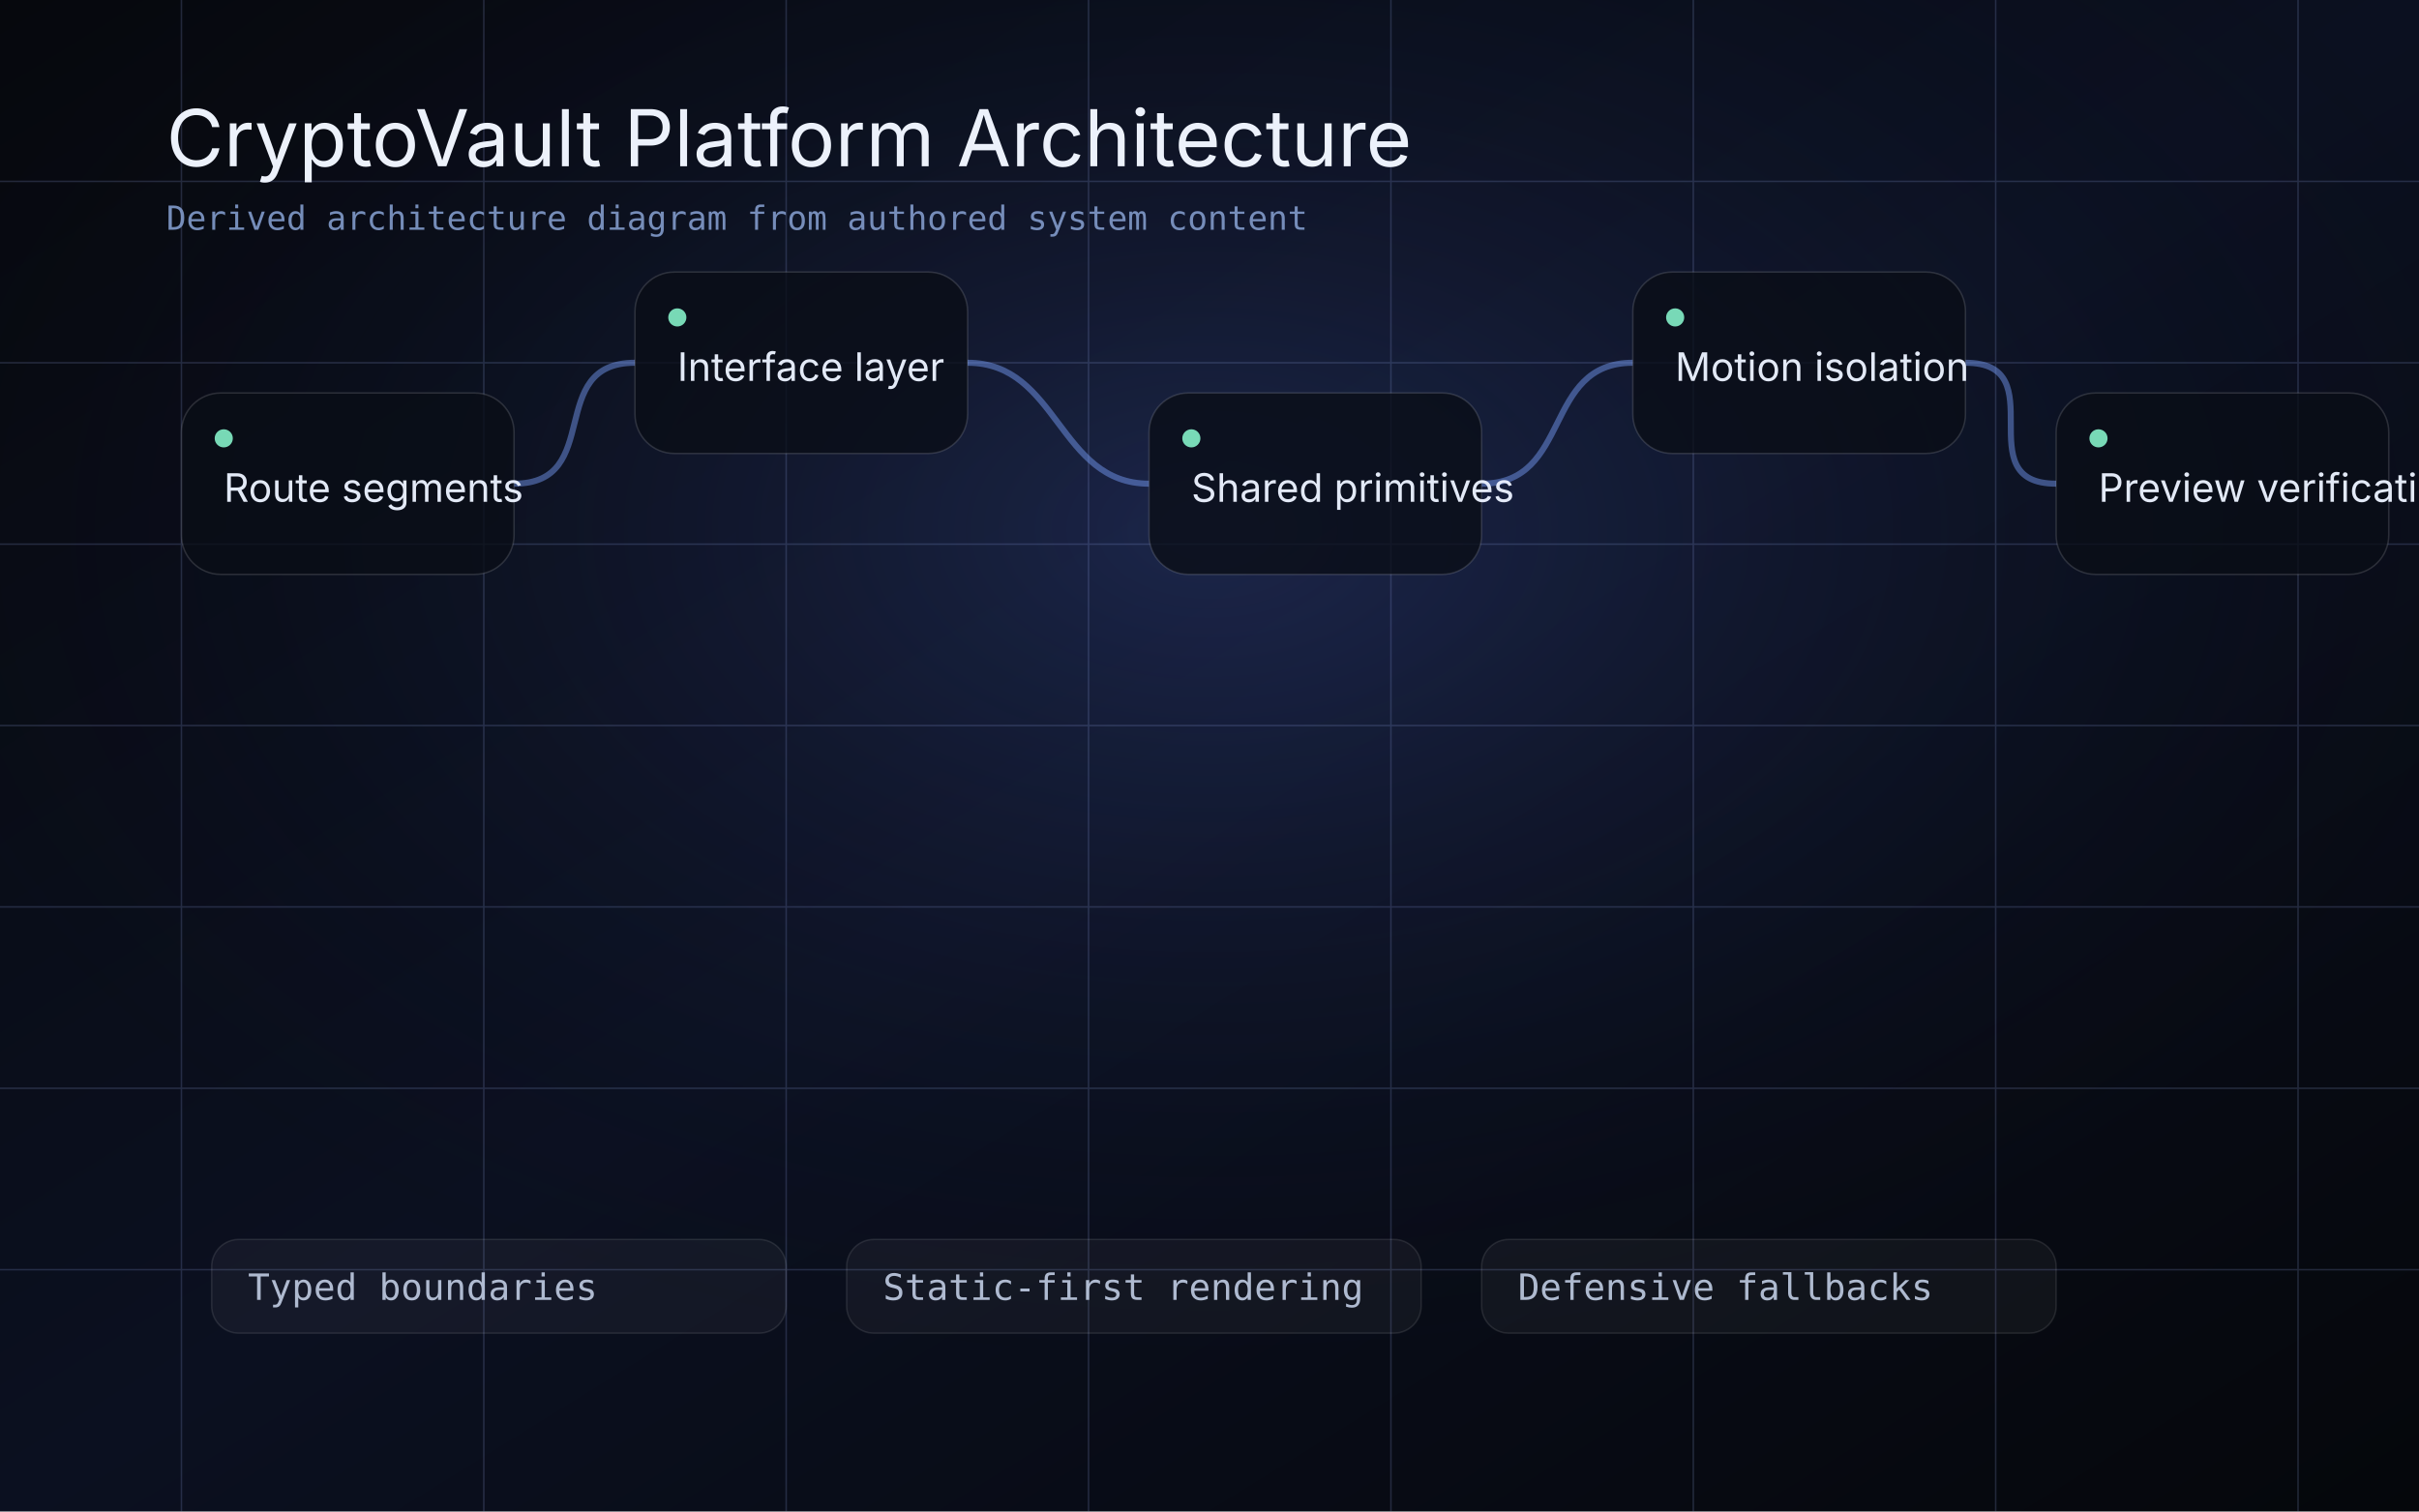
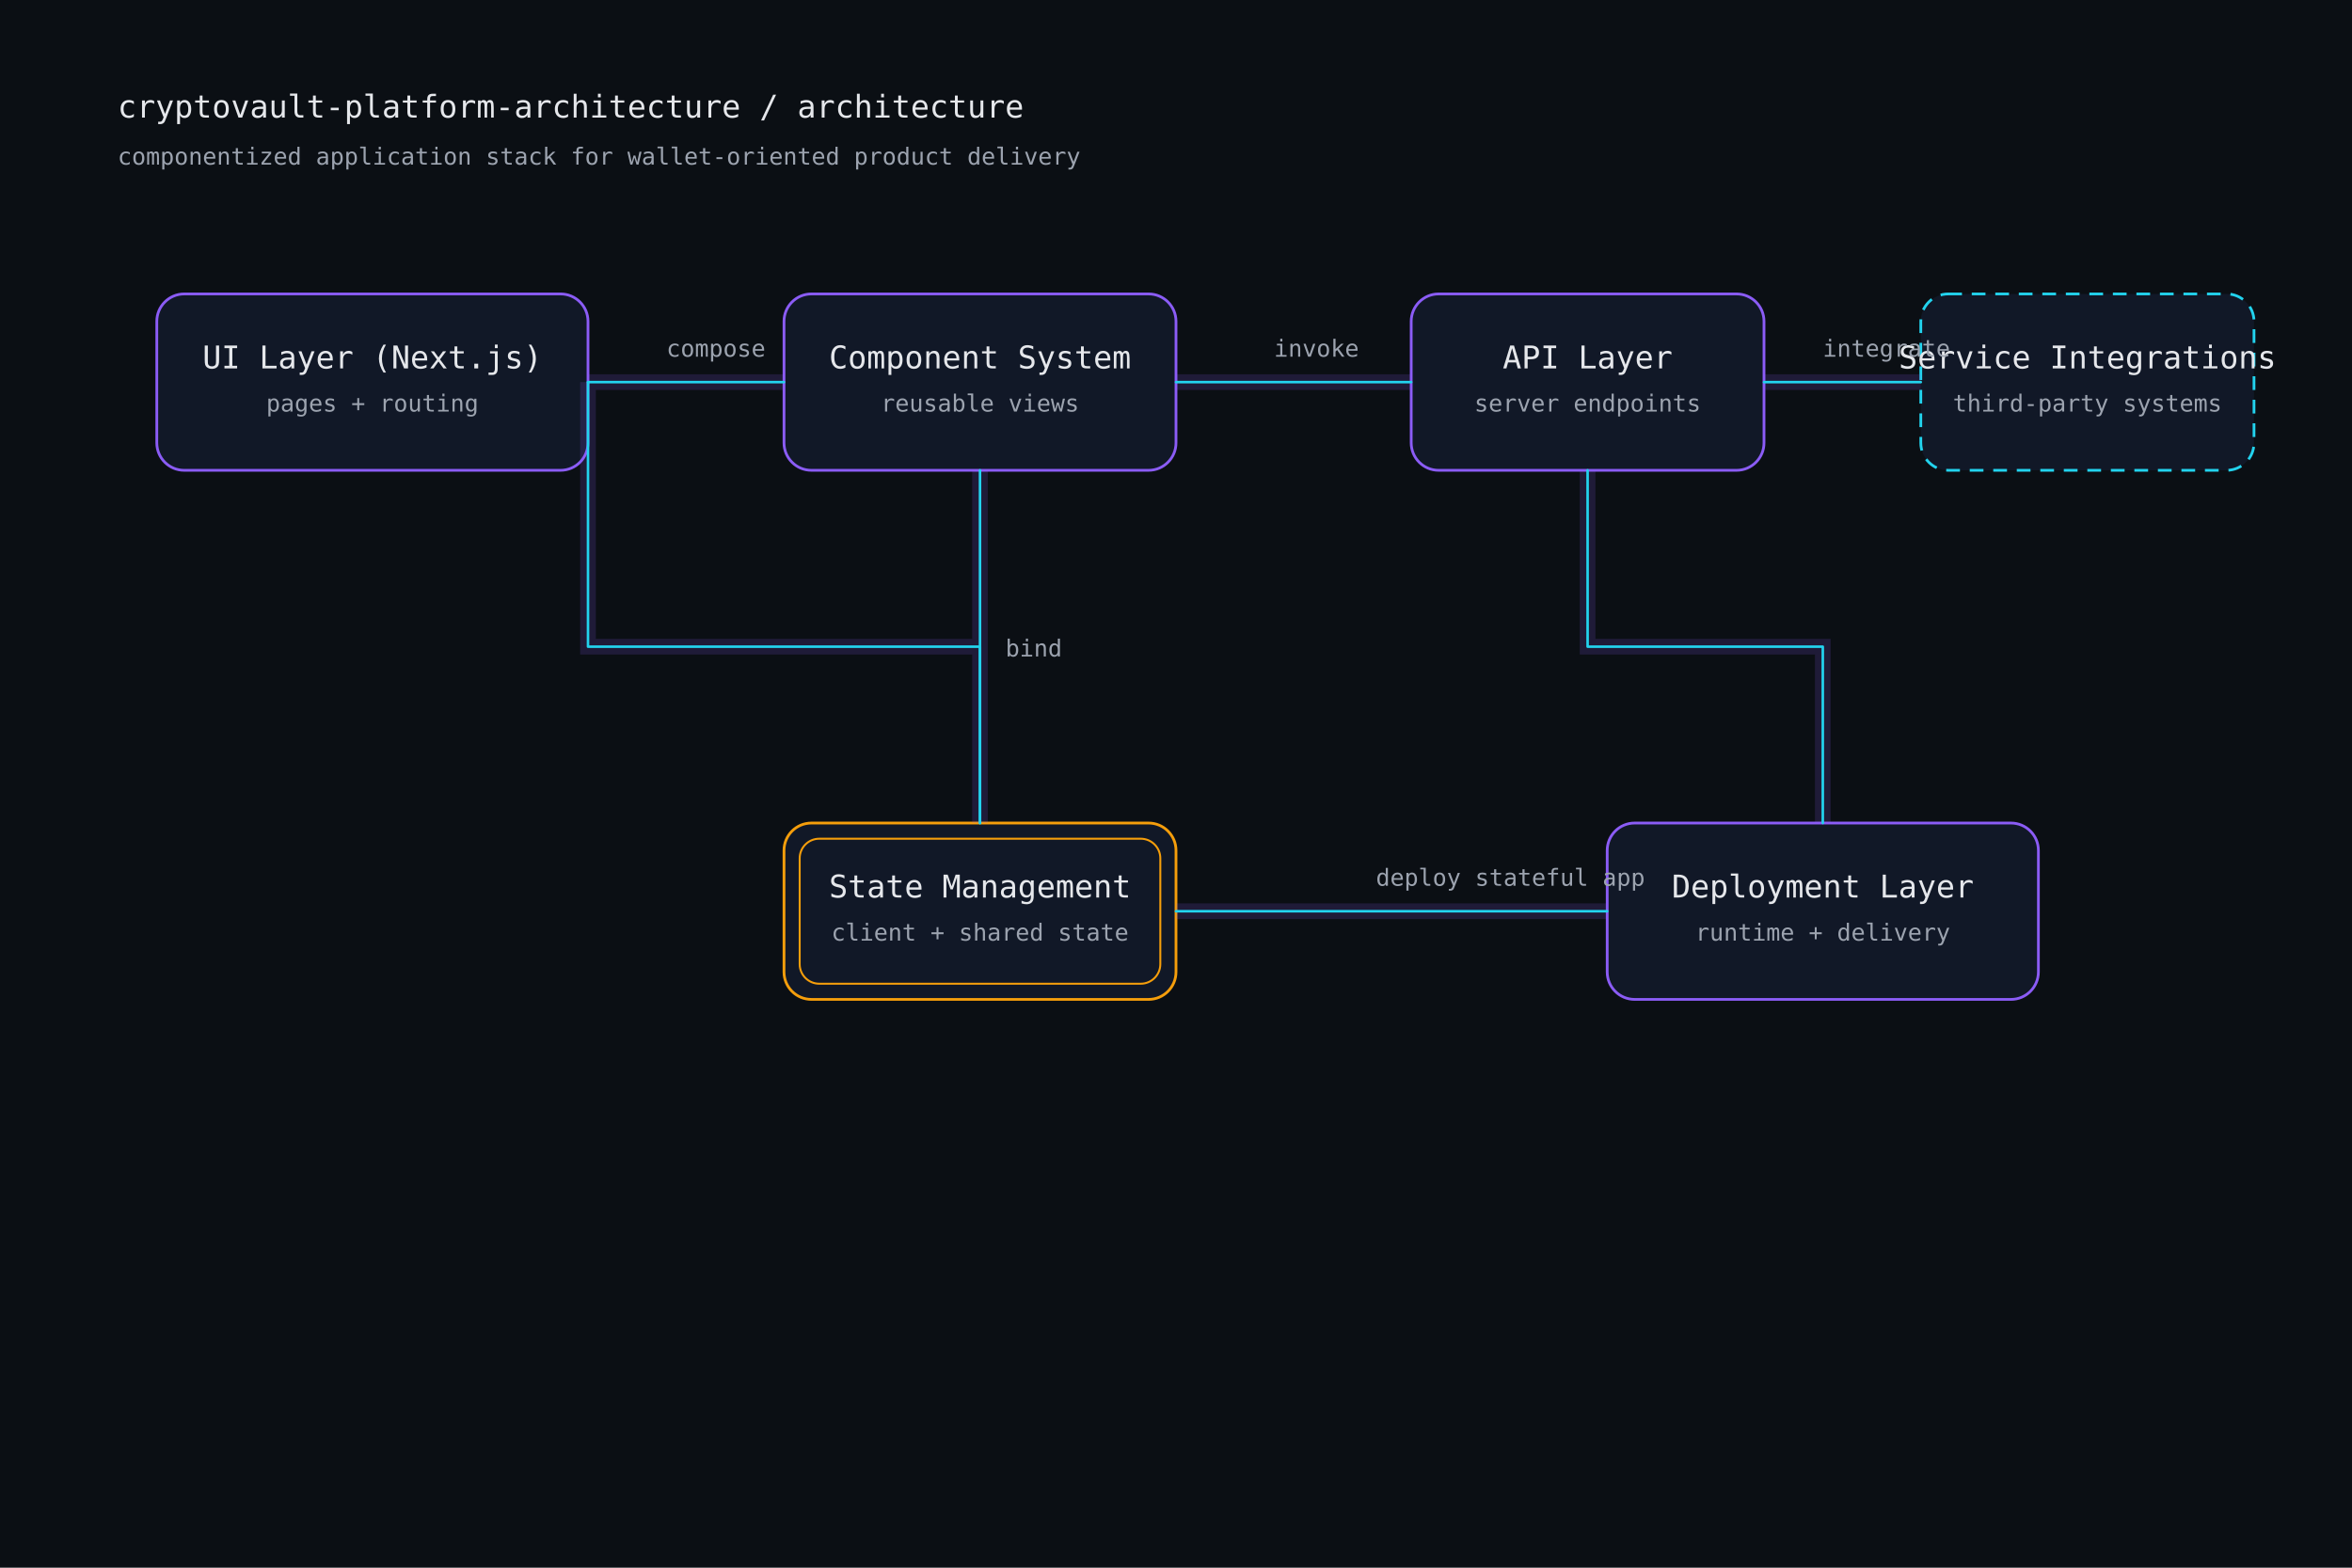
- <svg xmlns="http://www.w3.org/2000/svg" width="1600" height="1000" viewBox="0 0 1600 1000">
+ <svg xmlns="http://www.w3.org/2000/svg" width="1200" height="800" viewBox="0 0 1200 800">
  <defs>
-     <linearGradient id="bg" x1="0" y1="0" x2="1" y2="1">
-       <stop offset="0%" stop-color="#06080d" />
-       <stop offset="50%" stop-color="#0b1020" />
-       <stop offset="100%" stop-color="#05070b" />
-     </linearGradient>
-     <radialGradient id="glow" cx="50%" cy="35%" r="60%">
-       <stop offset="0%" stop-color="rgba(99,132,255,0.20)" />
-       <stop offset="100%" stop-color="rgba(0,0,0,0)" />
-     </radialGradient>
+     <style>
+       .bg{fill:#0B0F14}.node{fill:#111827;stroke:#8B5CF6;stroke-width:1.4}.ext{fill:#111827;stroke:#22D3EE;stroke-width:1.4;stroke-dasharray:7 5}.data{fill:#111827;stroke:#F59E0B;stroke-width:1.4}.inner{fill:none;stroke:#F59E0B;stroke-width:1}.text{fill:#E5E7EB;font:16px ui-monospace,SFMono-Regular,Menlo,Monaco,Consolas,monospace}.sub{fill:#9CA3AF;font:12px ui-monospace,SFMono-Regular,Menlo,Monaco,Consolas,monospace}.line{fill:none;stroke:#22D3EE;stroke-width:1.3;stroke-linecap:round;stroke-linejoin:round}.glow{stroke:#8B5CF6;stroke-opacity:.16;stroke-width:8;fill:none}
+     </style>
  </defs>
-   <rect width="100%" height="100%" fill="url(#bg)" />
-   <rect width="100%" height="100%" fill="url(#glow)" />
-   <g opacity="0.18">
-     <path d="M0 120 H1600 M0 240 H1600 M0 360 H1600 M0 480 H1600 M0 600 H1600 M0 720 H1600 M0 840 H1600" stroke="#9fb6ff" stroke-width="1" />
-     <path d="M120 0 V1000 M320 0 V1000 M520 0 V1000 M720 0 V1000 M920 0 V1000 M1120 0 V1000 M1320 0 V1000 M1520 0 V1000" stroke="#9fb6ff" stroke-width="1" />
-   </g>
-   <text x="110" y="110" font-family="Inter, Arial, sans-serif" font-size="52" fill="rgba(240,245,255,0.98)">CryptoVault Platform Architecture</text>
-   <text x="110" y="152" font-family="JetBrains Mono, monospace" font-size="22" fill="rgba(123,147,193,0.95)">Derived architecture diagram from authored system content</text>
-   <path d="M340 320.0 C 400 320.0, 360 240.0, 420 240.0" stroke="rgba(122,162,255,0.45)" stroke-width="4" fill="none" />
-   <path d="M640 240.0 C 700 240.0, 700 320.0, 760 320.0" stroke="rgba(122,162,255,0.45)" stroke-width="4" fill="none" />
-   <path d="M980 320.0 C 1040 320.0, 1020 240.0, 1080 240.0" stroke="rgba(122,162,255,0.45)" stroke-width="4" fill="none" />
-   <path d="M1300 240.0 C 1360 240.0, 1300 320.0, 1360 320.0" stroke="rgba(122,162,255,0.45)" stroke-width="4" fill="none" />
-   <g>
-     <rect x="120" y="260" rx="26" ry="26" width="220" height="120" fill="rgba(10,14,22,0.78)" stroke="rgba(255,255,255,0.14)" />
-     <circle cx="148" cy="290" r="6" fill="rgba(132,240,200,0.9)" />
-     <text x="148" y="332" font-family="Inter, Arial, sans-serif" font-size="26" fill="rgba(235,241,255,0.96)">Route segments</text>
-   </g>
-   <g>
-     <rect x="420" y="180" rx="26" ry="26" width="220" height="120" fill="rgba(10,14,22,0.78)" stroke="rgba(255,255,255,0.14)" />
-     <circle cx="448" cy="210" r="6" fill="rgba(132,240,200,0.9)" />
-     <text x="448" y="252" font-family="Inter, Arial, sans-serif" font-size="26" fill="rgba(235,241,255,0.96)">Interface layer</text>
-   </g>
-   <g>
-     <rect x="760" y="260" rx="26" ry="26" width="220" height="120" fill="rgba(10,14,22,0.78)" stroke="rgba(255,255,255,0.14)" />
-     <circle cx="788" cy="290" r="6" fill="rgba(132,240,200,0.9)" />
-     <text x="788" y="332" font-family="Inter, Arial, sans-serif" font-size="26" fill="rgba(235,241,255,0.96)">Shared primitives</text>
-   </g>
-   <g>
-     <rect x="1080" y="180" rx="26" ry="26" width="220" height="120" fill="rgba(10,14,22,0.78)" stroke="rgba(255,255,255,0.14)" />
-     <circle cx="1108" cy="210" r="6" fill="rgba(132,240,200,0.9)" />
-     <text x="1108" y="252" font-family="Inter, Arial, sans-serif" font-size="26" fill="rgba(235,241,255,0.96)">Motion isolation</text>
-   </g>
-   <g>
-     <rect x="1360" y="260" rx="26" ry="26" width="220" height="120" fill="rgba(10,14,22,0.78)" stroke="rgba(255,255,255,0.14)" />
-     <circle cx="1388" cy="290" r="6" fill="rgba(132,240,200,0.9)" />
-     <text x="1388" y="332" font-family="Inter, Arial, sans-serif" font-size="26" fill="rgba(235,241,255,0.96)">Preview verification</text>
-   </g>
-   <rect x="140" y="820" rx="18" ry="18" width="380" height="62" fill="rgba(255,255,255,0.04)" stroke="rgba(255,255,255,0.10)" />
-   <text x="164" y="860" font-family="JetBrains Mono, monospace" font-size="24" fill="rgba(188,200,223,0.92)">Typed boundaries</text>
-   <rect x="560" y="820" rx="18" ry="18" width="380" height="62" fill="rgba(255,255,255,0.04)" stroke="rgba(255,255,255,0.10)" />
-   <text x="584" y="860" font-family="JetBrains Mono, monospace" font-size="24" fill="rgba(188,200,223,0.92)">Static-first rendering</text>
-   <rect x="980" y="820" rx="18" ry="18" width="380" height="62" fill="rgba(255,255,255,0.04)" stroke="rgba(255,255,255,0.10)" />
-   <text x="1004" y="860" font-family="JetBrains Mono, monospace" font-size="24" fill="rgba(188,200,223,0.92)">Defensive fallbacks</text>
+   <rect class="bg" width="1200" height="800" />
+   <text x="60" y="60" class="text">cryptovault-platform-architecture / architecture</text>
+   <text x="60" y="84" class="sub">componentized application stack for wallet-oriented product delivery</text>
+   <rect x="80" y="150" rx="14" ry="14" width="220" height="90" class="node" />
+   <text x="190" y="188" text-anchor="middle" class="text">UI Layer (Next.js)</text>
+   <text x="190" y="210" text-anchor="middle" class="sub">pages + routing</text>
+   <rect x="400" y="150" rx="14" ry="14" width="200" height="90" class="node" />
+   <text x="500" y="188" text-anchor="middle" class="text">Component System</text>
+   <text x="500" y="210" text-anchor="middle" class="sub">reusable views</text>
+   <rect x="720" y="150" rx="14" ry="14" width="180" height="90" class="node" />
+   <text x="810" y="188" text-anchor="middle" class="text">API Layer</text>
+   <text x="810" y="210" text-anchor="middle" class="sub">server endpoints</text>
+   <rect x="980" y="150" rx="14" ry="14" width="170" height="90" class="ext" />
+   <text x="1065" y="188" text-anchor="middle" class="text">Service Integrations</text>
+   <text x="1065" y="210" text-anchor="middle" class="sub">third-party systems</text>
+   <rect x="400" y="420" rx="14" ry="14" width="200" height="90" class="data" />
+   <rect x="408" y="428" rx="10" ry="10" width="184" height="74" class="inner" />
+   <text x="500" y="458" text-anchor="middle" class="text">State Management</text>
+   <text x="500" y="480" text-anchor="middle" class="sub">client + shared state</text>
+   <rect x="820" y="420" rx="14" ry="14" width="220" height="90" class="node" />
+   <text x="930" y="458" text-anchor="middle" class="text">Deployment Layer</text>
+   <text x="930" y="480" text-anchor="middle" class="sub">runtime + delivery</text>
+   <path class="glow" d="M300 195H400M600 195H720M900 195H980M500 240V420M810 240V330H930V420M600 465H820M300 195V330H500V420" />
+   <path class="line" d="M300 195H400M600 195H720M900 195H980" />
+   <path class="line" d="M500 240V420" />
+   <path class="line" d="M810 240V330H930V420" />
+   <path class="line" d="M600 465H820" />
+   <path class="line" d="M300 195V330H500V420" />
+   <text x="340" y="182" class="sub">compose</text>
+   <text x="650" y="182" class="sub">invoke</text>
+   <text x="930" y="182" class="sub">integrate</text>
+   <text x="513" y="335" class="sub">bind</text>
+   <text x="702" y="452" class="sub">deploy stateful app</text>
</svg>
